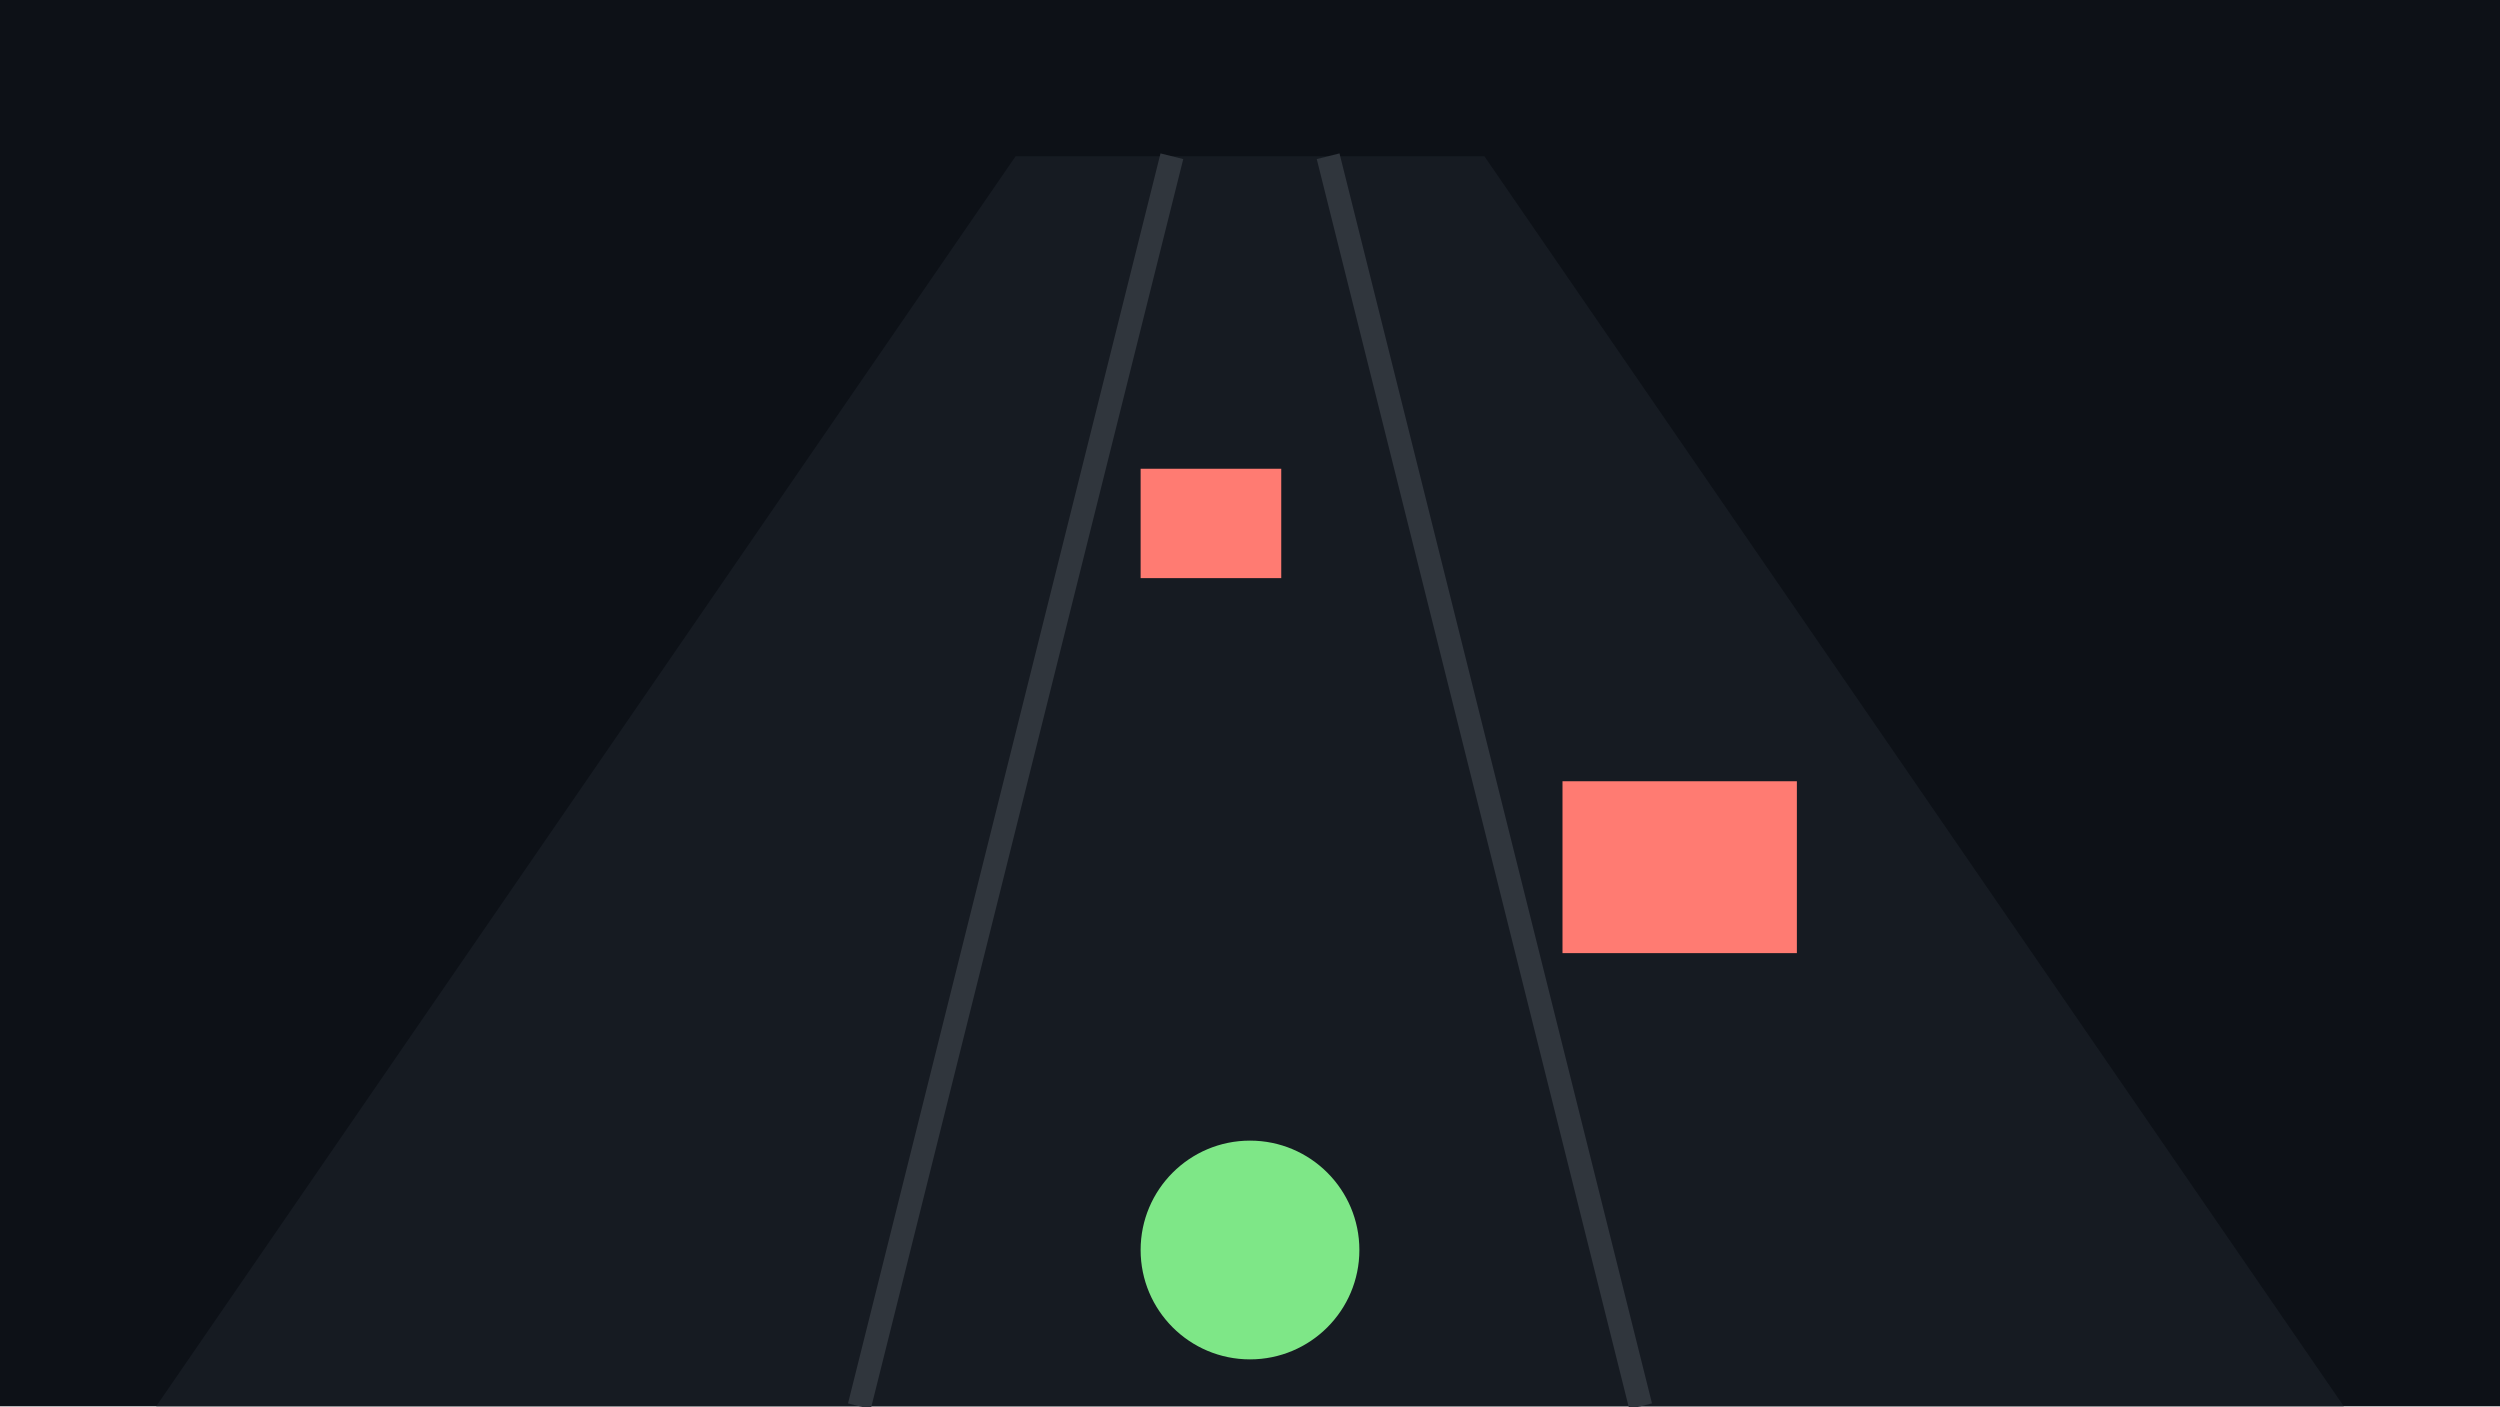
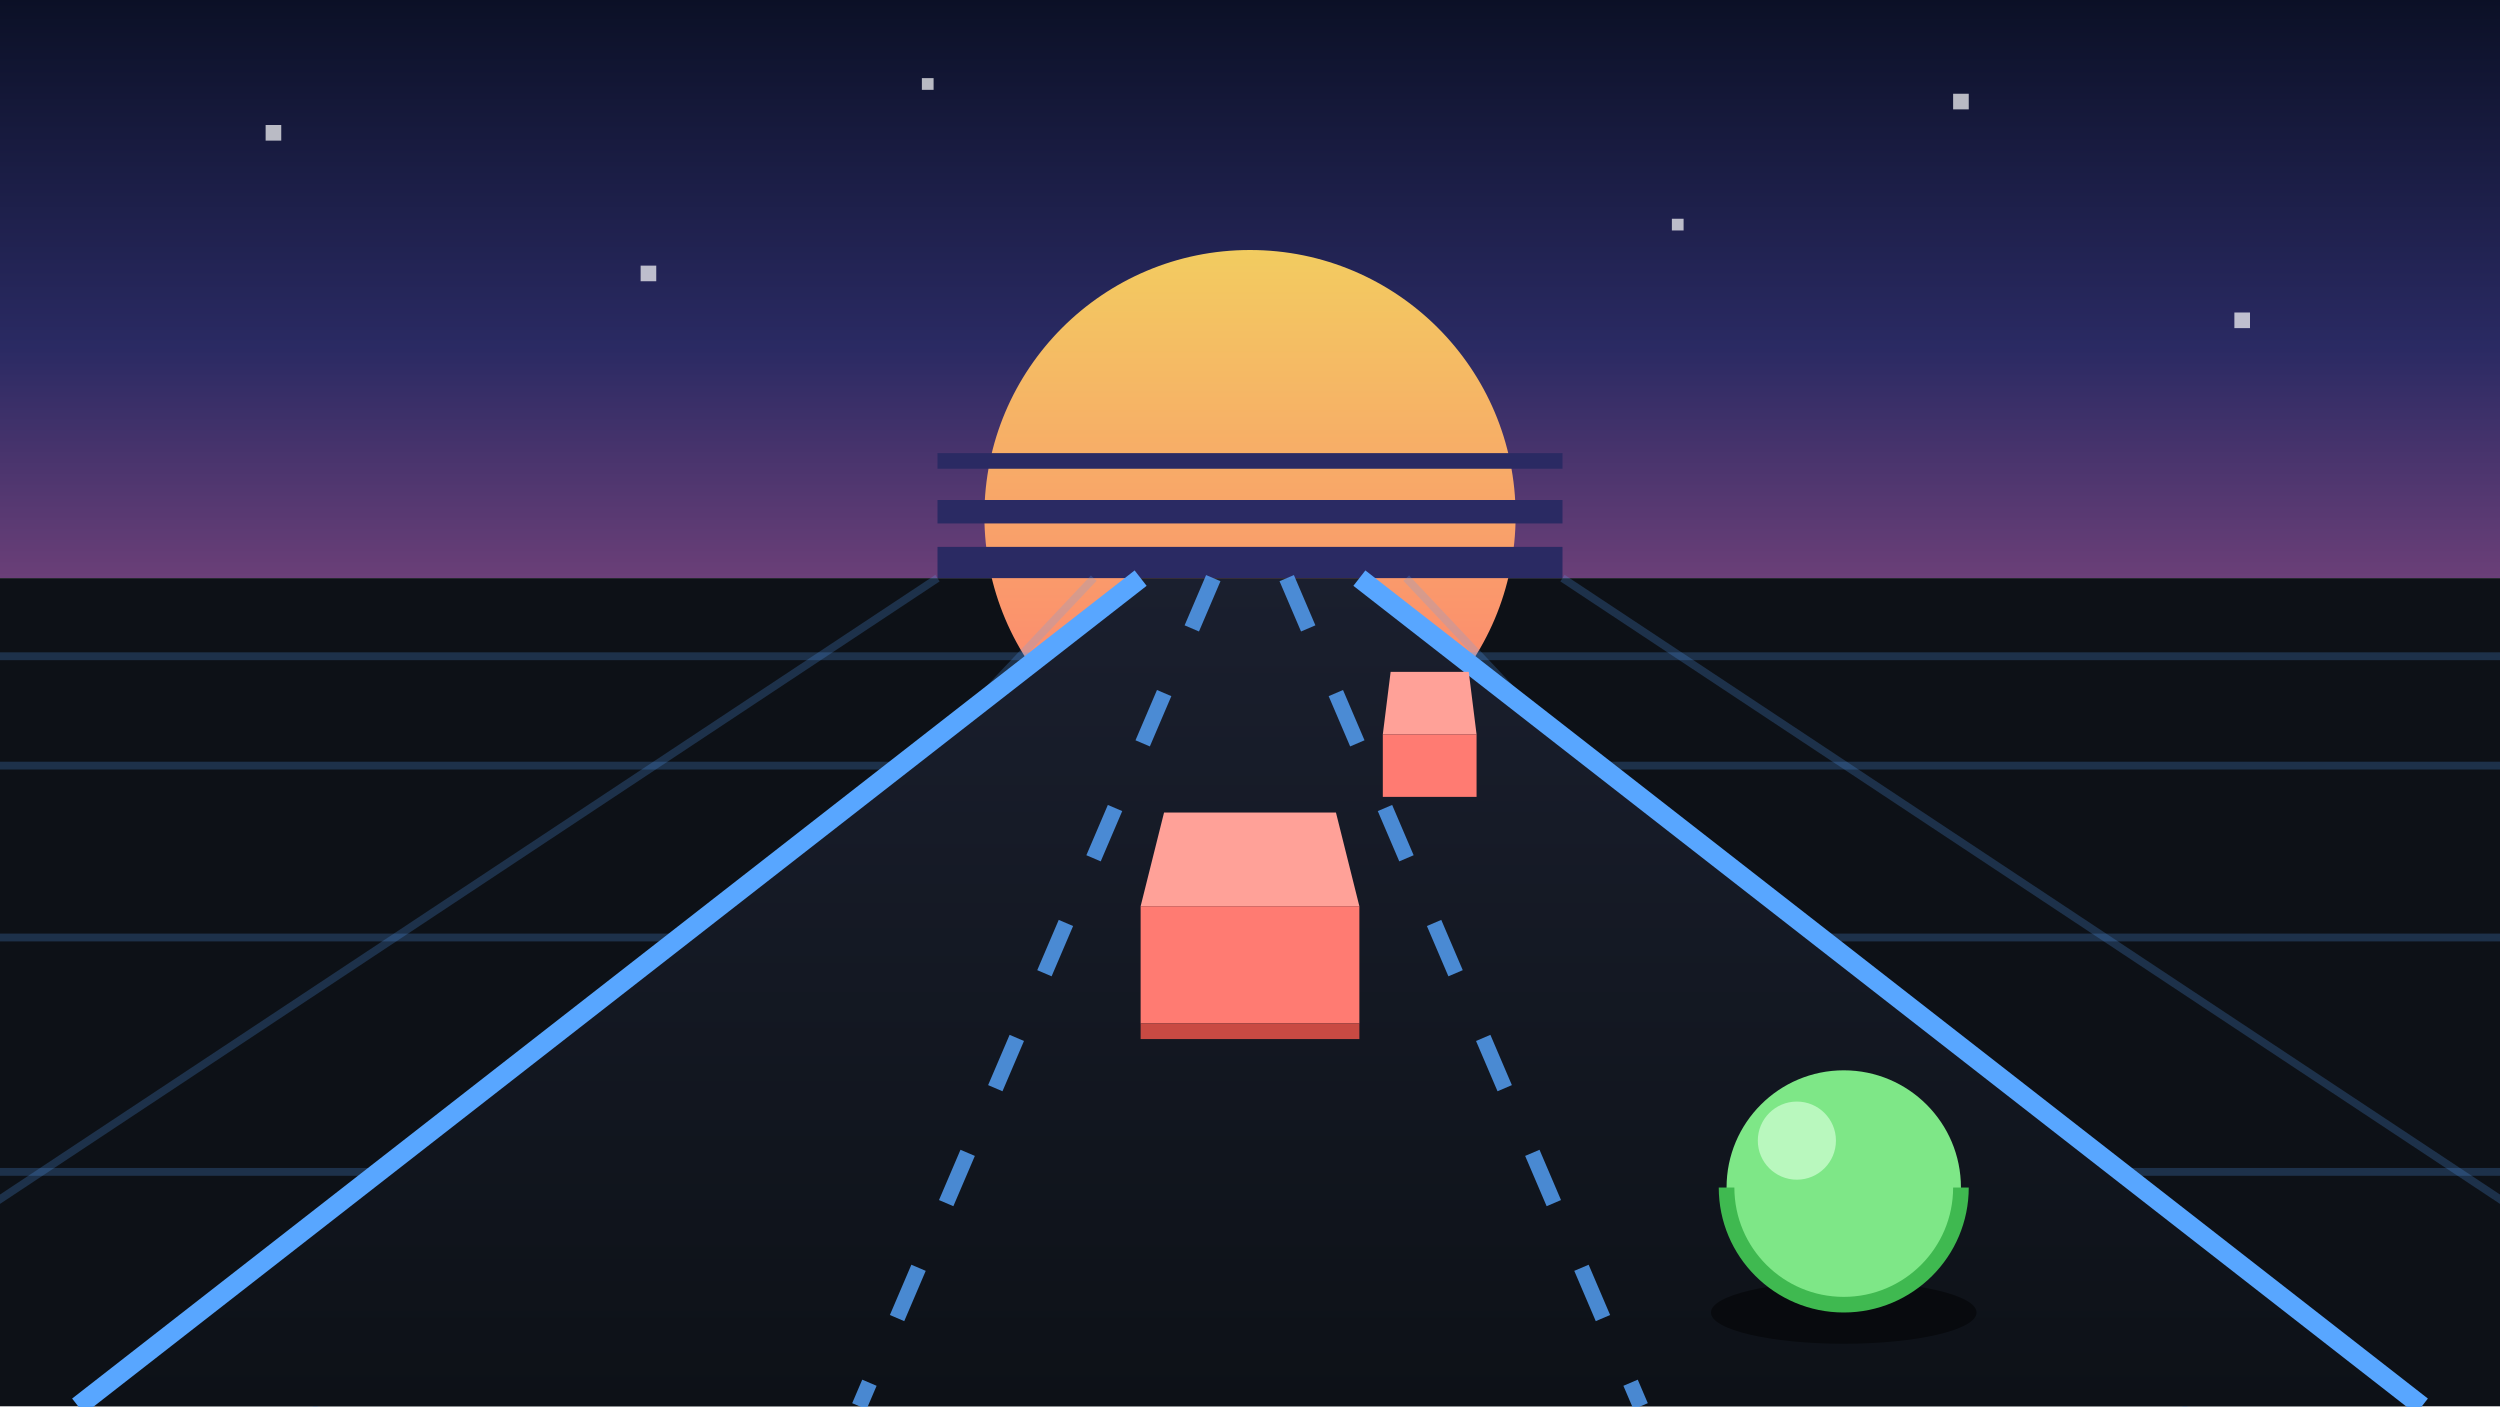
<svg xmlns="http://www.w3.org/2000/svg" viewBox="0 0 320 180" width="320" height="180">
-   <rect width="320" height="180" fill="#0d1117" />
-   <path d="M130 20 L190 20 L300 180 L20 180 Z" fill="#161b22" />
-   <path d="M150 20 L110 180 M170 20 L210 180" stroke="#30363d" stroke-width="3" />
-   <rect x="146" y="60" width="18" height="14" fill="#ff7b72" />
-   <rect x="200" y="100" width="30" height="22" fill="#ff7b72" />
-   <circle cx="160" cy="160" r="14" fill="#7ee787" />
+   <defs>
+     <linearGradient id="tl-sky" x1="0" y1="0" x2="0" y2="1">
+       <stop offset="0" stop-color="#0b1026" />
+       <stop offset="0.6" stop-color="#2a2a63" />
+       <stop offset="1" stop-color="#6b3f78" />
+     </linearGradient>
+     <linearGradient id="tl-sun" x1="0" y1="0" x2="0" y2="1">
+       <stop offset="0" stop-color="#f2cc60" />
+       <stop offset="1" stop-color="#ff7b72" />
+     </linearGradient>
+     <linearGradient id="tl-road" x1="0" y1="0" x2="0" y2="1">
+       <stop offset="0" stop-color="#1a1f2e" />
+       <stop offset="1" stop-color="#0d1117" />
+     </linearGradient>
+   </defs>
+   <rect width="320" height="74" fill="url(#tl-sky)" />
+   <rect y="74" width="320" height="106" fill="#0d1117" />
+   <g fill="#ffffff" opacity="0.7">
+     <rect x="34" y="16" width="2" height="2" />
+     <rect x="82" y="34" width="2" height="2" />
+     <rect x="250" y="12" width="2" height="2" />
+     <rect x="286" y="40" width="2" height="2" />
+     <rect x="214" y="28" width="1.5" height="1.5" />
+     <rect x="118" y="10" width="1.5" height="1.5" />
+   </g>
+   <circle cx="160" cy="66" r="34" fill="url(#tl-sun)" />
+   <g fill="#2a2a63">
+     <rect x="120" y="58" width="80" height="2" />
+     <rect x="120" y="64" width="80" height="3" />
+     <rect x="120" y="70" width="80" height="4" />
+   </g>
+   <g stroke="#58a6ff" stroke-opacity="0.22" stroke-width="1">
+     <path d="M0 84H320M0 98H320M0 120H320M0 150H320" />
+     <path d="M140 74 40 180M120 74-40 180M180 74 280 180M200 74 360 180" />
+   </g>
+   <path d="M146 74h28l136 106H10z" fill="url(#tl-road)" />
+   <path d="M146 74 10 180M174 74 310 180" stroke="#58a6ff" stroke-width="2.5" />
+   <path d="M155.3 74 110 180M164.7 74 210 180" stroke="#58a6ff" stroke-width="2" stroke-dasharray="7 9" stroke-opacity="0.8" />
+   <g>
+     <path d="M178 86h10l1 8h-12z" fill="#ffa198" />
+     <path d="M177 94h12v8h-12z" fill="#ff7b72" />
+   </g>
+   <g>
+     <path d="M149 104h22l3 12h-28z" fill="#ffa198" />
+     <path d="M146 116h28v15h-28z" fill="#ff7b72" />
+     <path d="M146 131h28v2h-28z" fill="#c94a43" />
+   </g>
+   <ellipse cx="236" cy="168" rx="17" ry="4" fill="#000000" opacity="0.45" />
+   <circle cx="236" cy="152" r="15" fill="#7ee787" />
+   <circle cx="230" cy="146" r="5" fill="#d2ffd6" opacity="0.7" />
+   <path d="M221 152a15 15 0 0 0 30 0" fill="none" stroke="#3fb950" stroke-width="2" />
</svg>
